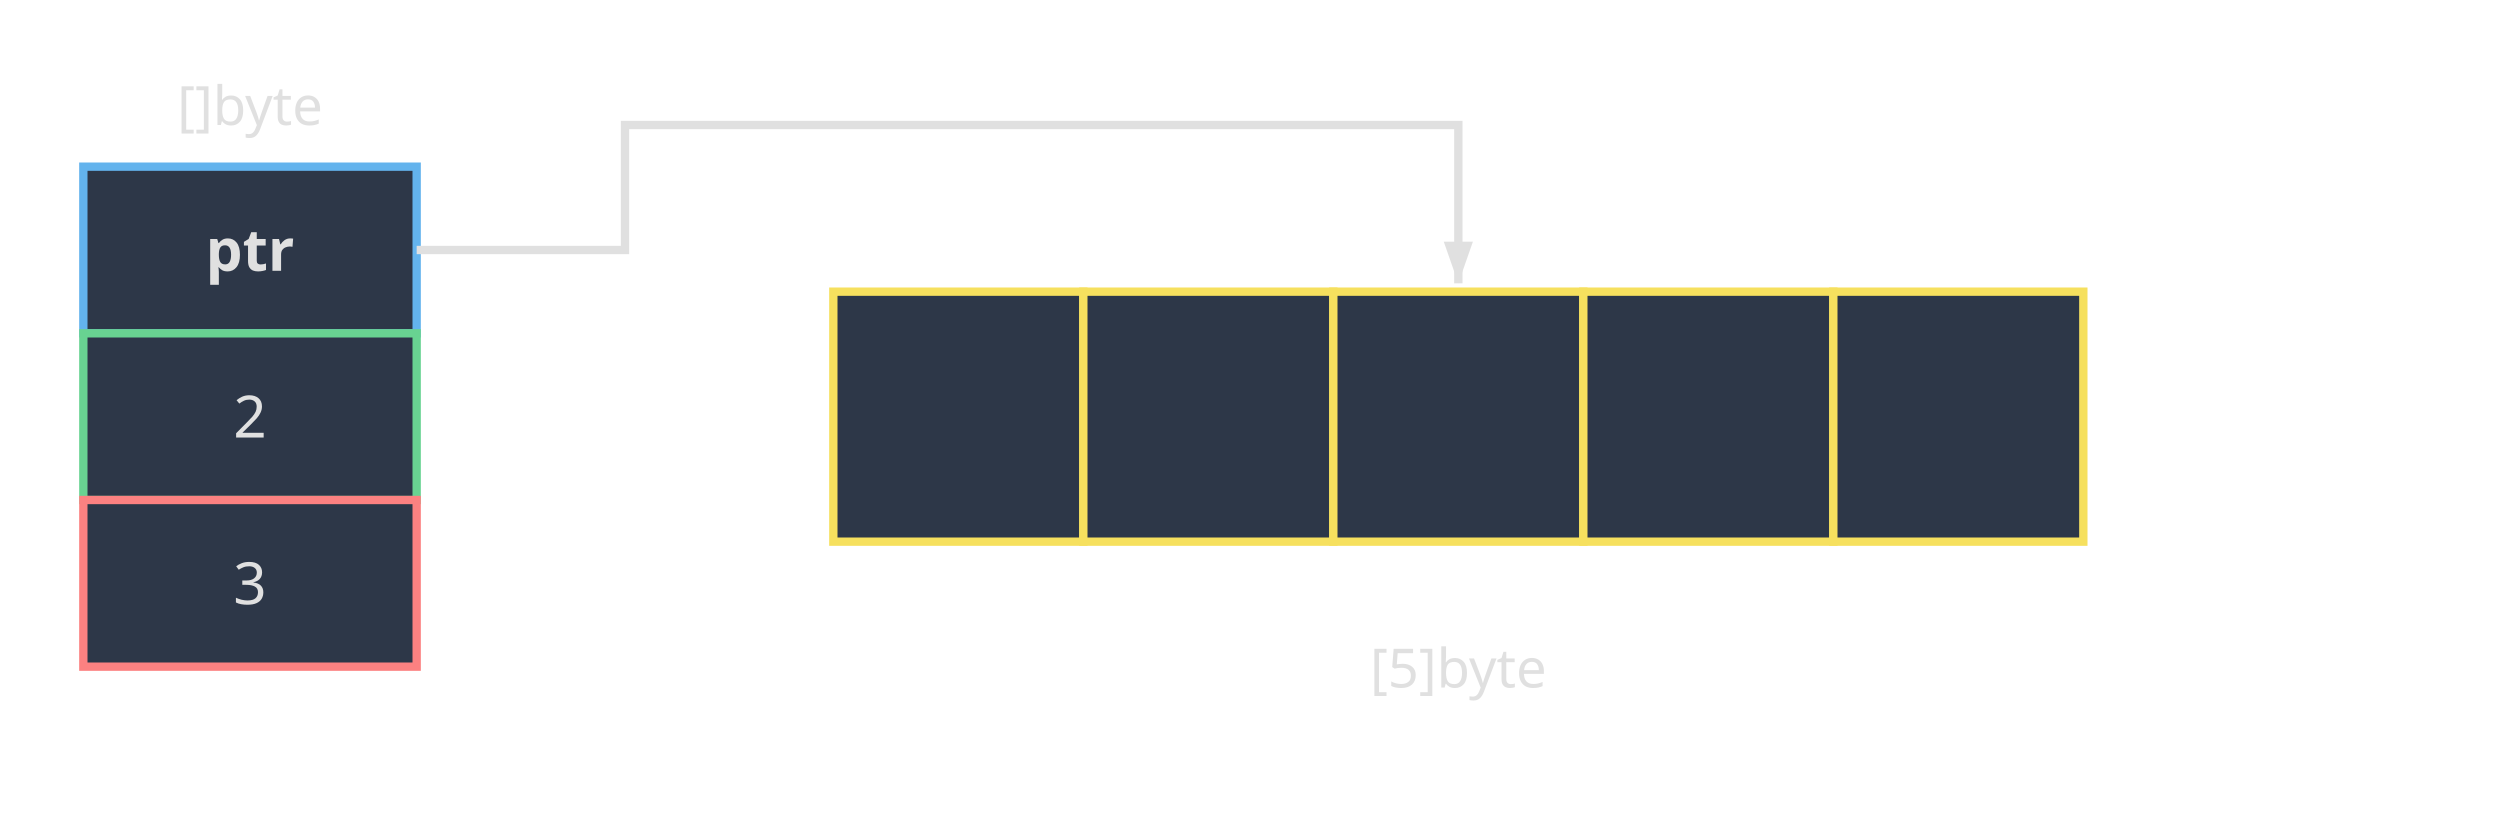
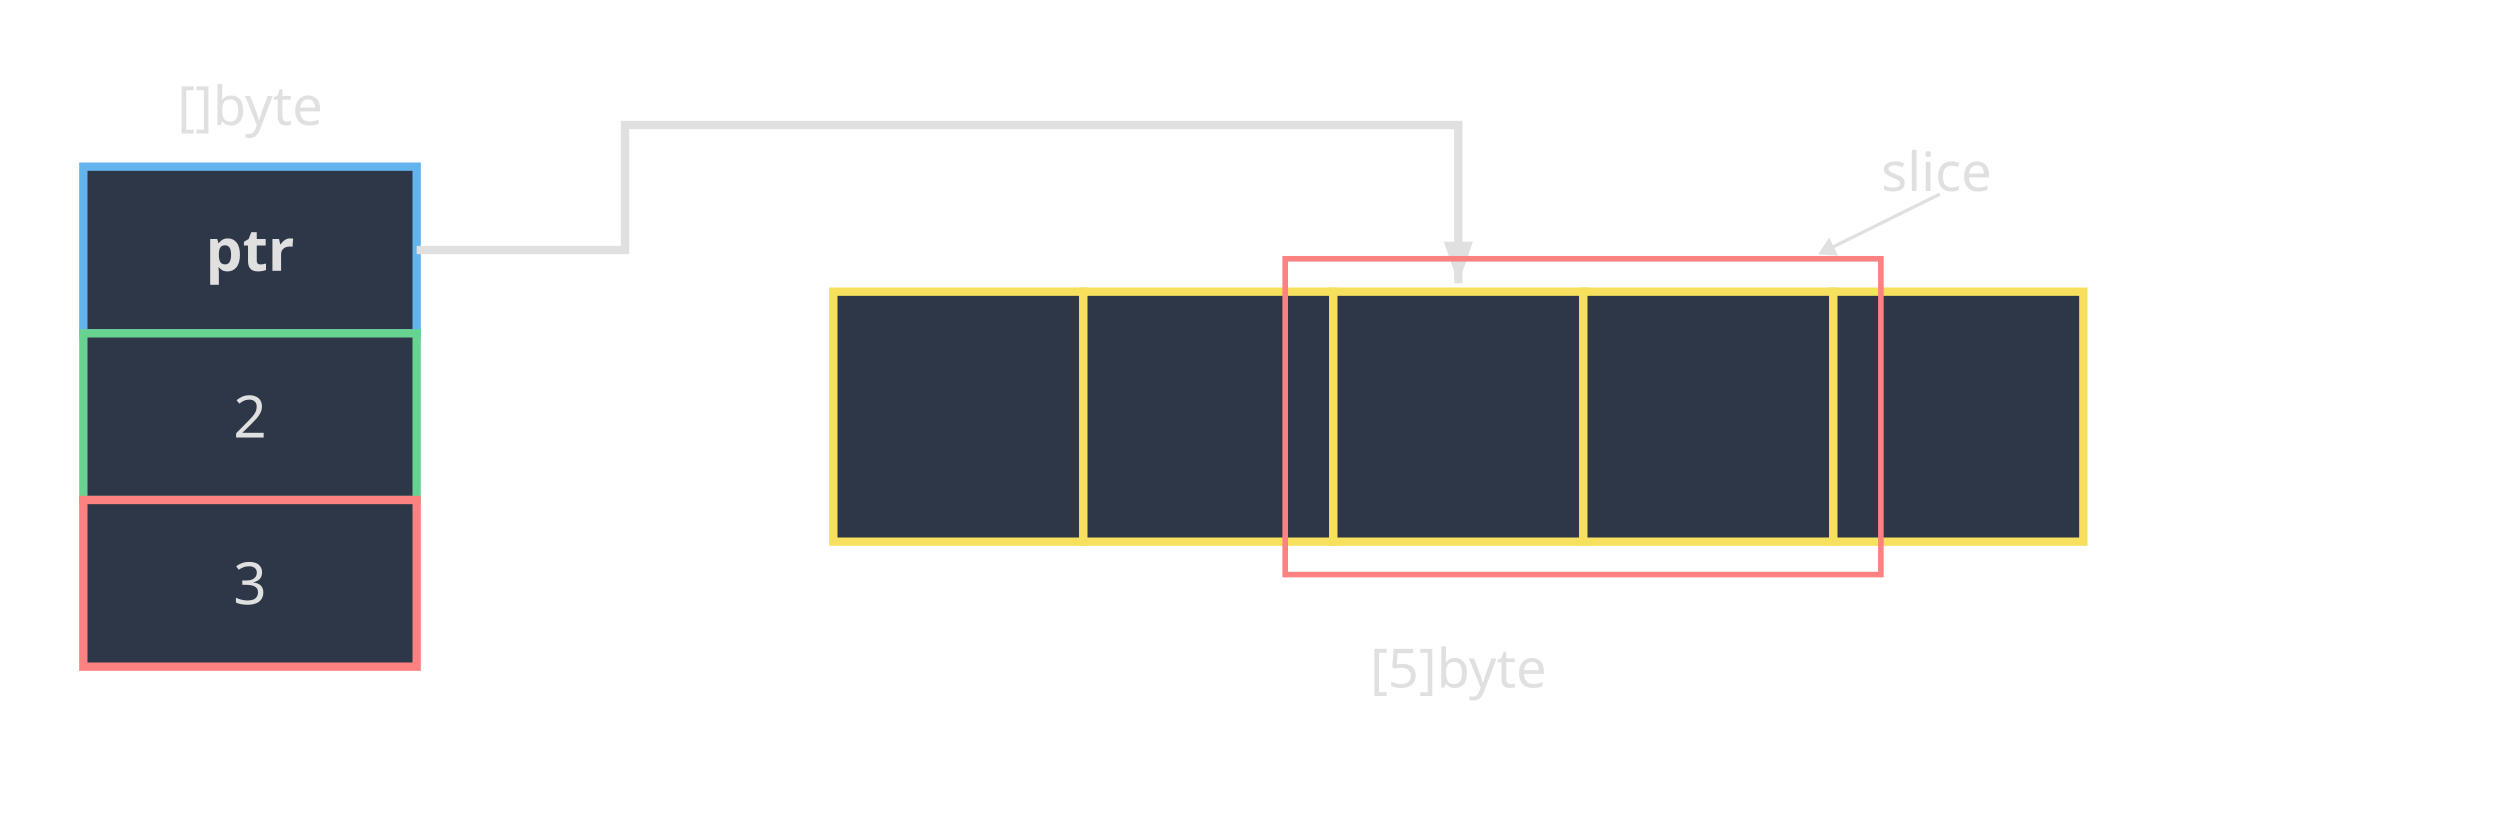
- <svg xmlns="http://www.w3.org/2000/svg" width="600" height="200" viewBox="0 0 600 200">
-   <defs>
+ <svg xmlns="http://www.w3.org/2000/svg" width="600" height="200" viewBox="0 0 600 200" version="1.1" id="svg9">
+   <defs id="defs1">
    <marker id="arrowhead-2-dark" markerWidth="5" markerHeight="3.5" refX="5" refY="1.75" orient="auto">
-       <polygon points="0 0, 5 1.75, 0 3.5" fill="#e0e0e0" />
+       <polygon points="0 0, 5 1.75, 0 3.5" fill="#e0e0e0" id="polygon1" />
+     </marker>
+     <marker style="overflow:visible" id="Triangle" refX="0" refY="0" orient="auto-start-reverse" markerWidth="1" markerHeight="1" viewBox="0 0 1 1" preserveAspectRatio="xMidYMid">
+       <path transform="scale(0.5)" style="fill:context-stroke;fill-rule:evenodd;stroke:context-stroke;stroke-width:1pt" d="M 5.77,0 -2.88,5 V -5 Z" id="path135" />
    </marker>
  </defs>
-   <text x="60" y="30" font-family="ui-sans-serif, system-ui, sans-serif" font-size="13" fill="#e0e0e0" text-anchor="middle">[]byte</text>
-   <text x="350" y="165" font-family="ui-sans-serif, system-ui, sans-serif" font-size="13" fill="#e0e0e0" text-anchor="middle">[5]byte</text>
-   <rect x="20" y="40" width="80" height="40" fill="#2d3748" stroke="#63b3ed" stroke-width="2" />
-   <text x="60" y="65" font-family="ui-sans-serif, system-ui, sans-serif" font-size="14" fill="#e0e0e0" text-anchor="middle" font-weight="bold">ptr</text>
-   <rect x="20" y="80" width="80" height="40" fill="#2d3748" stroke="#68d391" stroke-width="2" />
-   <text x="60" y="105" font-family="ui-sans-serif, system-ui, sans-serif" font-size="14" fill="#e0e0e0" text-anchor="middle">2</text>
-   <rect x="20" y="120" width="80" height="40" fill="#2d3748" stroke="#fc8181" stroke-width="2" />
-   <text x="60" y="145" font-family="ui-sans-serif, system-ui, sans-serif" font-size="14" fill="#e0e0e0" text-anchor="middle">3</text>
-   <rect x="200" y="70" width="60" height="60" fill="#2d3748" stroke="#f6e05e" stroke-width="2" />
-   <rect x="260" y="70" width="60" height="60" fill="#2d3748" stroke="#f6e05e" stroke-width="2" />
-   <rect x="320" y="70" width="60" height="60" fill="#2d3748" stroke="#f6e05e" stroke-width="2" />
-   <rect x="380" y="70" width="60" height="60" fill="#2d3748" stroke="#f6e05e" stroke-width="2" />
-   <rect x="440" y="70" width="60" height="60" fill="#2d3748" stroke="#f6e05e" stroke-width="2" />
-   <path d="M 100 60 L 150 60 L 150 30 L 350 30 L 350 68" fill="none" stroke="#e0e0e0" stroke-width="2" marker-end="url(#arrowhead-2-dark)" />
+   <text x="60" y="30" font-family="ui-sans-serif, system-ui, sans-serif" font-size="13" fill="#e0e0e0" text-anchor="middle" id="text1">[]byte</text>
+   <text x="350" y="165" font-family="ui-sans-serif, system-ui, sans-serif" font-size="13" fill="#e0e0e0" text-anchor="middle" id="text2">[5]byte</text>
+   <rect x="20" y="40" width="80" height="40" fill="#2d3748" stroke="#63b3ed" stroke-width="2" id="rect2" />
+   <text x="60" y="65" font-family="ui-sans-serif, system-ui, sans-serif" font-size="14" fill="#e0e0e0" text-anchor="middle" font-weight="bold" id="text3">ptr</text>
+   <rect x="20" y="80" width="80" height="40" fill="#2d3748" stroke="#68d391" stroke-width="2" id="rect3" />
+   <text x="60" y="105" font-family="ui-sans-serif, system-ui, sans-serif" font-size="14" fill="#e0e0e0" text-anchor="middle" id="text4">2</text>
+   <rect x="20" y="120" width="80" height="40" fill="#2d3748" stroke="#fc8181" stroke-width="2" id="rect4" />
+   <text x="60" y="145" font-family="ui-sans-serif, system-ui, sans-serif" font-size="14" fill="#e0e0e0" text-anchor="middle" id="text5">3</text>
+   <rect x="200" y="70" width="60" height="60" fill="#2d3748" stroke="#f6e05e" stroke-width="2" id="rect5" />
+   <rect x="260" y="70" width="60" height="60" fill="#2d3748" stroke="#f6e05e" stroke-width="2" id="rect6" />
+   <rect x="320" y="70" width="60" height="60" fill="#2d3748" stroke="#f6e05e" stroke-width="2" id="rect7" />
+   <rect x="380" y="70" width="60" height="60" fill="#2d3748" stroke="#f6e05e" stroke-width="2" id="rect8" />
+   <rect x="440" y="70" width="60" height="60" fill="#2d3748" stroke="#f6e05e" stroke-width="2" id="rect9" />
+   <path d="M 100 60 L 150 60 L 150 30 L 350 30 L 350 68" fill="none" stroke="#e0e0e0" stroke-width="2" marker-end="url(#arrowhead-2-dark)" id="path9" />
+   <rect style="fill:#000000;fill-opacity:0;stroke:#fc8181;stroke-width:1.345;stroke-dasharray:none;stroke-opacity:1" id="rect10" width="142.97" height="75.8" x="308.445" y="62.1" />
+   <g id="g9" transform="translate(-45.77465,0.7042253)">
+     <text x="510.523" y="45.131" font-family="ui-sans-serif, system-ui, sans-serif" font-size="13px" fill="#e0e0e0" text-anchor="middle" id="text2-7">slice</text>
+     <path style="fill:none;fill-rule:evenodd;stroke:#e0e0e0;stroke-width:0.78px;stroke-linecap:butt;stroke-linejoin:miter;stroke-opacity:1;marker-end:url(#Triangle)" d="M 511.342,45.875 484.596,59.103" id="path10" />
+   </g>
</svg>
